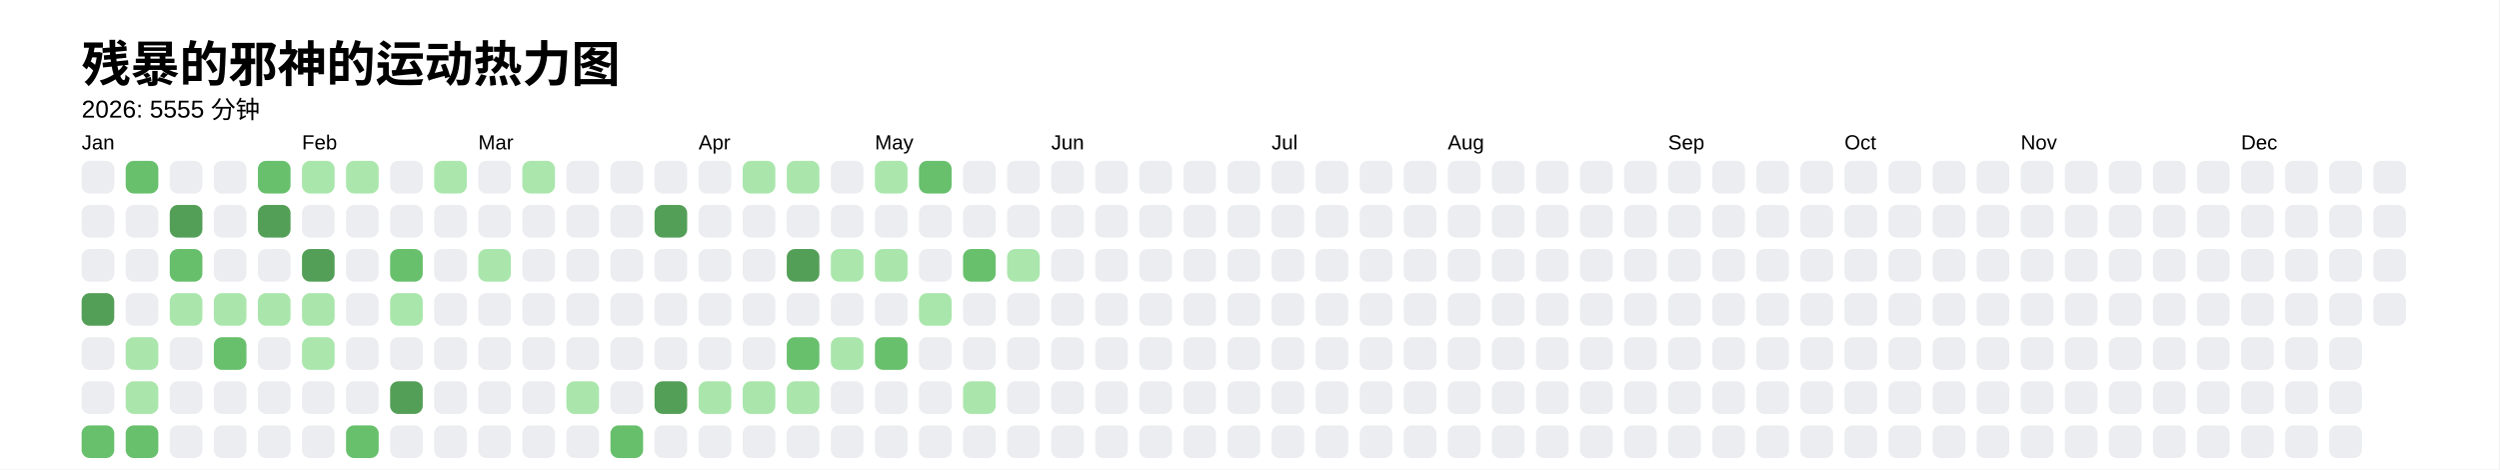
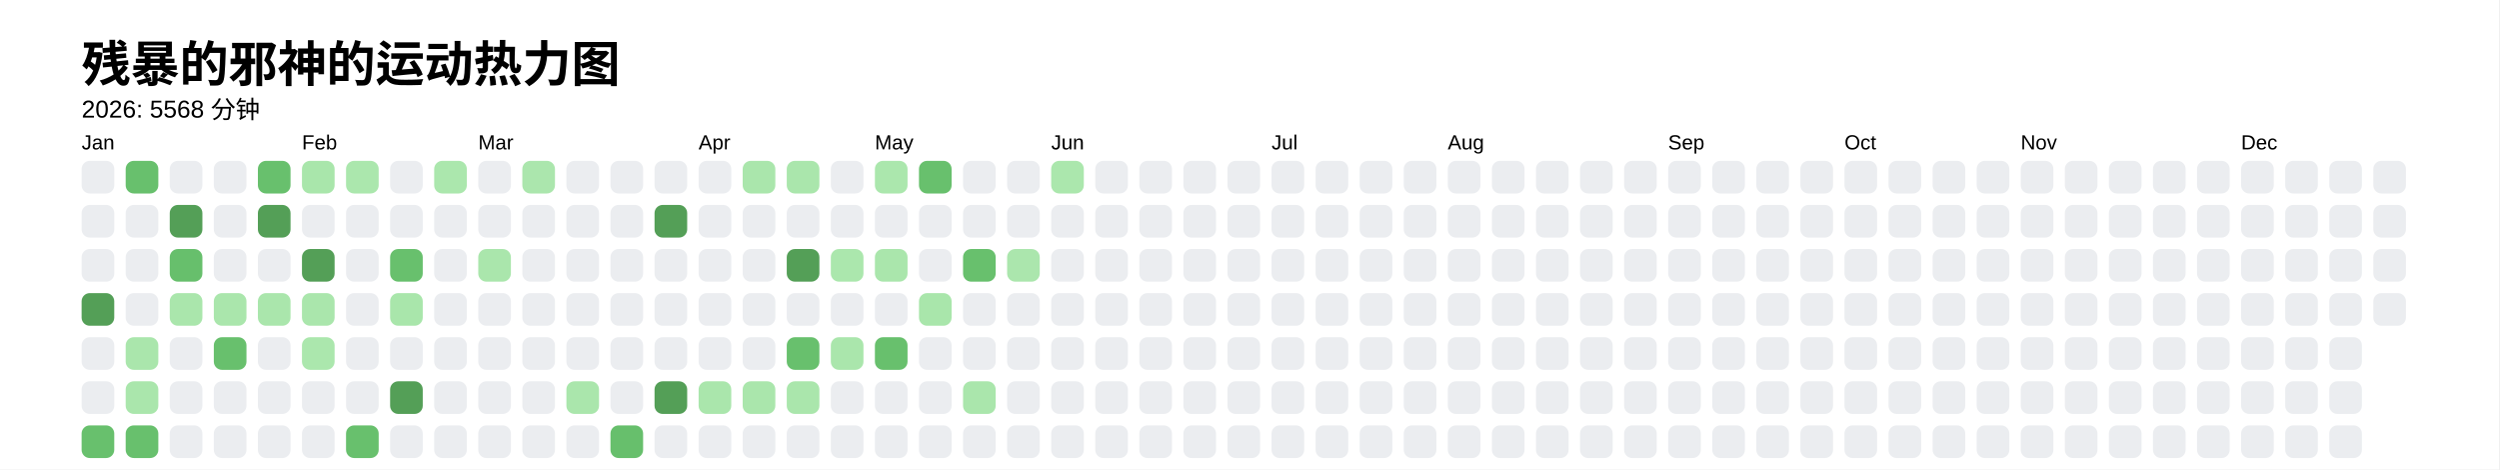
<svg xmlns="http://www.w3.org/2000/svg" baseProfile="full" height="57.5mm" version="1.1" viewBox="0,0,306.2,57.5" width="306.2mm">
  <defs />
  <rect fill="#FFFFFF" height="57.5" width="306.2" x="0" y="0" />
  <text fill="#000000" style="font-size:6px; font-family:Arial; font-weight:bold;" x="10" y="10">残暴的邪神的运动热力图</text>
-   <text fill="#000000" style="font-size:3px; font-family:Arial;" x="10" y="14.4">2026: 5555 分钟</text>
+   <text fill="#000000" style="font-size:3px; font-family:Arial;" x="10" y="14.4">2026: 5568 分钟</text>
  <text fill="#000000" style="font-size:2.5px; font-family:Arial" x="10" y="18.3">Jan</text>
  <rect fill="#EBEDF0" height="4" rx="1" ry="1" width="4" x="10" y="19.7" />
  <rect fill="#EBEDF0" height="4" rx="1" ry="1" width="4" x="10" y="25.1" />
  <rect fill="#EBEDF0" height="4" rx="1" ry="1" width="4" x="10" y="30.5" />
  <rect fill="#549F57" height="4" rx="1" ry="1" width="4" x="10" y="35.9" />
  <rect fill="#EBEDF0" height="4" rx="1" ry="1" width="4" x="10" y="41.3" />
  <rect fill="#EBEDF0" height="4" rx="1" ry="1" width="4" x="10" y="46.7" />
  <rect fill="#68c06d" height="4" rx="1" ry="1" width="4" x="10" y="52.1" />
  <rect fill="#68c06d" height="4" rx="1" ry="1" width="4" x="15.4" y="19.7" />
  <rect fill="#EBEDF0" height="4" rx="1" ry="1" width="4" x="15.4" y="25.1" />
  <rect fill="#EBEDF0" height="4" rx="1" ry="1" width="4" x="15.4" y="30.5" />
  <rect fill="#EBEDF0" height="4" rx="1" ry="1" width="4" x="15.4" y="35.9" />
  <rect fill="#aae6ac" height="4" rx="1" ry="1" width="4" x="15.4" y="41.3" />
  <rect fill="#aae6ac" height="4" rx="1" ry="1" width="4" x="15.4" y="46.7" />
  <rect fill="#68c06d" height="4" rx="1" ry="1" width="4" x="15.4" y="52.1" />
  <rect fill="#EBEDF0" height="4" rx="1" ry="1" width="4" x="20.8" y="19.7" />
  <rect fill="#549F57" height="4" rx="1" ry="1" width="4" x="20.8" y="25.1" />
  <rect fill="#67bf6c" height="4" rx="1" ry="1" width="4" x="20.8" y="30.5" />
  <rect fill="#aae6ac" height="4" rx="1" ry="1" width="4" x="20.8" y="35.9" />
  <rect fill="#EBEDF0" height="4" rx="1" ry="1" width="4" x="20.8" y="41.3" />
  <rect fill="#EBEDF0" height="4" rx="1" ry="1" width="4" x="20.8" y="46.7" />
  <rect fill="#EBEDF0" height="4" rx="1" ry="1" width="4" x="20.8" y="52.1" />
  <rect fill="#EBEDF0" height="4" rx="1" ry="1" width="4" x="26.2" y="19.7" />
  <rect fill="#EBEDF0" height="4" rx="1" ry="1" width="4" x="26.2" y="25.1" />
  <rect fill="#EBEDF0" height="4" rx="1" ry="1" width="4" x="26.2" y="30.5" />
  <rect fill="#aae6ac" height="4" rx="1" ry="1" width="4" x="26.2" y="35.9" />
  <rect fill="#68c06d" height="4" rx="1" ry="1" width="4" x="26.2" y="41.3" />
  <rect fill="#EBEDF0" height="4" rx="1" ry="1" width="4" x="26.2" y="46.7" />
  <rect fill="#EBEDF0" height="4" rx="1" ry="1" width="4" x="26.2" y="52.1" />
  <rect fill="#68c06d" height="4" rx="1" ry="1" width="4" x="31.6" y="19.7" />
  <rect fill="#549F57" height="4" rx="1" ry="1" width="4" x="31.6" y="25.1" />
  <rect fill="#EBEDF0" height="4" rx="1" ry="1" width="4" x="31.6" y="30.5" />
  <rect fill="#aae6ac" height="4" rx="1" ry="1" width="4" x="31.6" y="35.9" />
  <rect fill="#EBEDF0" height="4" rx="1" ry="1" width="4" x="31.6" y="41.3" />
  <rect fill="#EBEDF0" height="4" rx="1" ry="1" width="4" x="31.6" y="46.7" />
  <rect fill="#EBEDF0" height="4" rx="1" ry="1" width="4" x="31.6" y="52.1" />
  <text fill="#000000" style="font-size:2.5px; font-family:Arial" x="37.0" y="18.3">Feb</text>
  <rect fill="#a9e6ab" height="4" rx="1" ry="1" width="4" x="37.0" y="19.7" />
  <rect fill="#EBEDF0" height="4" rx="1" ry="1" width="4" x="37.0" y="25.1" />
  <rect fill="#549F57" height="4" rx="1" ry="1" width="4" x="37.0" y="30.5" />
  <rect fill="#aae6ac" height="4" rx="1" ry="1" width="4" x="37.0" y="35.9" />
  <rect fill="#abe7ad" height="4" rx="1" ry="1" width="4" x="37.0" y="41.3" />
  <rect fill="#EBEDF0" height="4" rx="1" ry="1" width="4" x="37.0" y="46.7" />
  <rect fill="#EBEDF0" height="4" rx="1" ry="1" width="4" x="37.0" y="52.1" />
  <rect fill="#abe7ad" height="4" rx="1" ry="1" width="4" x="42.4" y="19.7" />
  <rect fill="#EBEDF0" height="4" rx="1" ry="1" width="4" x="42.4" y="25.1" />
  <rect fill="#EBEDF0" height="4" rx="1" ry="1" width="4" x="42.4" y="30.5" />
  <rect fill="#EBEDF0" height="4" rx="1" ry="1" width="4" x="42.4" y="35.9" />
  <rect fill="#EBEDF0" height="4" rx="1" ry="1" width="4" x="42.4" y="41.3" />
  <rect fill="#EBEDF0" height="4" rx="1" ry="1" width="4" x="42.4" y="46.7" />
  <rect fill="#68c06d" height="4" rx="1" ry="1" width="4" x="42.4" y="52.1" />
  <rect fill="#EBEDF0" height="4" rx="1" ry="1" width="4" x="47.8" y="19.7" />
  <rect fill="#EBEDF0" height="4" rx="1" ry="1" width="4" x="47.8" y="25.1" />
  <rect fill="#68c06d" height="4" rx="1" ry="1" width="4" x="47.8" y="30.5" />
  <rect fill="#a9e6ab" height="4" rx="1" ry="1" width="4" x="47.8" y="35.9" />
  <rect fill="#EBEDF0" height="4" rx="1" ry="1" width="4" x="47.8" y="41.3" />
  <rect fill="#549F57" height="4" rx="1" ry="1" width="4" x="47.8" y="46.7" />
  <rect fill="#EBEDF0" height="4" rx="1" ry="1" width="4" x="47.8" y="52.1" />
  <rect fill="#abe7ad" height="4" rx="1" ry="1" width="4" x="53.2" y="19.7" />
  <rect fill="#EBEDF0" height="4" rx="1" ry="1" width="4" x="53.2" y="25.1" />
  <rect fill="#EBEDF0" height="4" rx="1" ry="1" width="4" x="53.2" y="30.5" />
  <rect fill="#EBEDF0" height="4" rx="1" ry="1" width="4" x="53.2" y="35.9" />
  <rect fill="#EBEDF0" height="4" rx="1" ry="1" width="4" x="53.2" y="41.3" />
  <rect fill="#EBEDF0" height="4" rx="1" ry="1" width="4" x="53.2" y="46.7" />
  <rect fill="#EBEDF0" height="4" rx="1" ry="1" width="4" x="53.2" y="52.1" />
  <text fill="#000000" style="font-size:2.5px; font-family:Arial" x="58.6" y="18.3">Mar</text>
  <rect fill="#EBEDF0" height="4" rx="1" ry="1" width="4" x="58.6" y="19.7" />
  <rect fill="#EBEDF0" height="4" rx="1" ry="1" width="4" x="58.6" y="25.1" />
  <rect fill="#aae6ac" height="4" rx="1" ry="1" width="4" x="58.6" y="30.5" />
  <rect fill="#EBEDF0" height="4" rx="1" ry="1" width="4" x="58.6" y="35.9" />
  <rect fill="#EBEDF0" height="4" rx="1" ry="1" width="4" x="58.6" y="41.3" />
  <rect fill="#EBEDF0" height="4" rx="1" ry="1" width="4" x="58.6" y="46.7" />
  <rect fill="#EBEDF0" height="4" rx="1" ry="1" width="4" x="58.6" y="52.1" />
  <rect fill="#abe6ad" height="4" rx="1" ry="1" width="4" x="64" y="19.7" />
  <rect fill="#EBEDF0" height="4" rx="1" ry="1" width="4" x="64" y="25.1" />
  <rect fill="#EBEDF0" height="4" rx="1" ry="1" width="4" x="64" y="30.5" />
  <rect fill="#EBEDF0" height="4" rx="1" ry="1" width="4" x="64" y="35.9" />
  <rect fill="#EBEDF0" height="4" rx="1" ry="1" width="4" x="64" y="41.3" />
  <rect fill="#EBEDF0" height="4" rx="1" ry="1" width="4" x="64" y="46.7" />
  <rect fill="#EBEDF0" height="4" rx="1" ry="1" width="4" x="64" y="52.1" />
  <rect fill="#EBEDF0" height="4" rx="1" ry="1" width="4" x="69.4" y="19.7" />
  <rect fill="#EBEDF0" height="4" rx="1" ry="1" width="4" x="69.4" y="25.1" />
  <rect fill="#EBEDF0" height="4" rx="1" ry="1" width="4" x="69.4" y="30.5" />
  <rect fill="#EBEDF0" height="4" rx="1" ry="1" width="4" x="69.4" y="35.9" />
  <rect fill="#EBEDF0" height="4" rx="1" ry="1" width="4" x="69.4" y="41.3" />
  <rect fill="#aae6ac" height="4" rx="1" ry="1" width="4" x="69.4" y="46.7" />
  <rect fill="#EBEDF0" height="4" rx="1" ry="1" width="4" x="69.4" y="52.1" />
  <rect fill="#EBEDF0" height="4" rx="1" ry="1" width="4" x="74.8" y="19.7" />
  <rect fill="#EBEDF0" height="4" rx="1" ry="1" width="4" x="74.8" y="25.1" />
  <rect fill="#EBEDF0" height="4" rx="1" ry="1" width="4" x="74.8" y="30.5" />
  <rect fill="#EBEDF0" height="4" rx="1" ry="1" width="4" x="74.8" y="35.9" />
  <rect fill="#EBEDF0" height="4" rx="1" ry="1" width="4" x="74.8" y="41.3" />
  <rect fill="#EBEDF0" height="4" rx="1" ry="1" width="4" x="74.8" y="46.7" />
  <rect fill="#67bf6c" height="4" rx="1" ry="1" width="4" x="74.8" y="52.1" />
  <rect fill="#EBEDF0" height="4" rx="1" ry="1" width="4" x="80.2" y="19.7" />
  <rect fill="#549F57" height="4" rx="1" ry="1" width="4" x="80.2" y="25.1" />
  <rect fill="#EBEDF0" height="4" rx="1" ry="1" width="4" x="80.2" y="30.5" />
  <rect fill="#EBEDF0" height="4" rx="1" ry="1" width="4" x="80.2" y="35.9" />
  <rect fill="#EBEDF0" height="4" rx="1" ry="1" width="4" x="80.2" y="41.3" />
  <rect fill="#549F57" height="4" rx="1" ry="1" width="4" x="80.2" y="46.7" />
  <rect fill="#EBEDF0" height="4" rx="1" ry="1" width="4" x="80.2" y="52.1" />
  <text fill="#000000" style="font-size:2.5px; font-family:Arial" x="85.6" y="18.3">Apr</text>
  <rect fill="#EBEDF0" height="4" rx="1" ry="1" width="4" x="85.6" y="19.7" />
  <rect fill="#EBEDF0" height="4" rx="1" ry="1" width="4" x="85.6" y="25.1" />
  <rect fill="#EBEDF0" height="4" rx="1" ry="1" width="4" x="85.6" y="30.5" />
  <rect fill="#EBEDF0" height="4" rx="1" ry="1" width="4" x="85.6" y="35.9" />
  <rect fill="#EBEDF0" height="4" rx="1" ry="1" width="4" x="85.6" y="41.3" />
  <rect fill="#aae6ac" height="4" rx="1" ry="1" width="4" x="85.6" y="46.7" />
  <rect fill="#EBEDF0" height="4" rx="1" ry="1" width="4" x="85.6" y="52.1" />
  <rect fill="#aae6ac" height="4" rx="1" ry="1" width="4" x="91" y="19.7" />
  <rect fill="#EBEDF0" height="4" rx="1" ry="1" width="4" x="91" y="25.1" />
  <rect fill="#EBEDF0" height="4" rx="1" ry="1" width="4" x="91" y="30.5" />
  <rect fill="#EBEDF0" height="4" rx="1" ry="1" width="4" x="91" y="35.9" />
  <rect fill="#EBEDF0" height="4" rx="1" ry="1" width="4" x="91" y="41.3" />
  <rect fill="#aae6ac" height="4" rx="1" ry="1" width="4" x="91" y="46.7" />
  <rect fill="#EBEDF0" height="4" rx="1" ry="1" width="4" x="91" y="52.1" />
  <rect fill="#aae6ac" height="4" rx="1" ry="1" width="4" x="96.4" y="19.7" />
  <rect fill="#EBEDF0" height="4" rx="1" ry="1" width="4" x="96.4" y="25.1" />
  <rect fill="#549F57" height="4" rx="1" ry="1" width="4" x="96.4" y="30.5" />
  <rect fill="#EBEDF0" height="4" rx="1" ry="1" width="4" x="96.4" y="35.9" />
  <rect fill="#68c06d" height="4" rx="1" ry="1" width="4" x="96.4" y="41.3" />
  <rect fill="#aae6ac" height="4" rx="1" ry="1" width="4" x="96.4" y="46.7" />
  <rect fill="#EBEDF0" height="4" rx="1" ry="1" width="4" x="96.4" y="52.1" />
  <rect fill="#EBEDF0" height="4" rx="1" ry="1" width="4" x="101.8" y="19.7" />
  <rect fill="#EBEDF0" height="4" rx="1" ry="1" width="4" x="101.8" y="25.1" />
  <rect fill="#abe7ad" height="4" rx="1" ry="1" width="4" x="101.8" y="30.5" />
  <rect fill="#EBEDF0" height="4" rx="1" ry="1" width="4" x="101.8" y="35.9" />
  <rect fill="#aae6ac" height="4" rx="1" ry="1" width="4" x="101.8" y="41.3" />
  <rect fill="#EBEDF0" height="4" rx="1" ry="1" width="4" x="101.8" y="46.7" />
  <rect fill="#EBEDF0" height="4" rx="1" ry="1" width="4" x="101.8" y="52.1" />
  <text fill="#000000" style="font-size:2.5px; font-family:Arial" x="107.2" y="18.3">May</text>
  <rect fill="#abe7ad" height="4" rx="1" ry="1" width="4" x="107.2" y="19.7" />
  <rect fill="#EBEDF0" height="4" rx="1" ry="1" width="4" x="107.2" y="25.1" />
  <rect fill="#aae6ac" height="4" rx="1" ry="1" width="4" x="107.2" y="30.5" />
  <rect fill="#EBEDF0" height="4" rx="1" ry="1" width="4" x="107.2" y="35.9" />
  <rect fill="#68c06d" height="4" rx="1" ry="1" width="4" x="107.2" y="41.3" />
  <rect fill="#EBEDF0" height="4" rx="1" ry="1" width="4" x="107.2" y="46.7" />
  <rect fill="#EBEDF0" height="4" rx="1" ry="1" width="4" x="107.2" y="52.1" />
  <rect fill="#68c06d" height="4" rx="1" ry="1" width="4" x="112.6" y="19.7" />
  <rect fill="#EBEDF0" height="4" rx="1" ry="1" width="4" x="112.6" y="25.1" />
  <rect fill="#EBEDF0" height="4" rx="1" ry="1" width="4" x="112.6" y="30.5" />
  <rect fill="#a9e6ab" height="4" rx="1" ry="1" width="4" x="112.6" y="35.9" />
  <rect fill="#EBEDF0" height="4" rx="1" ry="1" width="4" x="112.6" y="41.3" />
  <rect fill="#EBEDF0" height="4" rx="1" ry="1" width="4" x="112.6" y="46.7" />
  <rect fill="#EBEDF0" height="4" rx="1" ry="1" width="4" x="112.6" y="52.1" />
  <rect fill="#EBEDF0" height="4" rx="1" ry="1" width="4" x="118" y="19.7" />
  <rect fill="#EBEDF0" height="4" rx="1" ry="1" width="4" x="118" y="25.1" />
  <rect fill="#68c06d" height="4" rx="1" ry="1" width="4" x="118" y="30.5" />
  <rect fill="#EBEDF0" height="4" rx="1" ry="1" width="4" x="118" y="35.9" />
  <rect fill="#EBEDF0" height="4" rx="1" ry="1" width="4" x="118" y="41.3" />
  <rect fill="#aae6ac" height="4" rx="1" ry="1" width="4" x="118" y="46.7" />
  <rect fill="#EBEDF0" height="4" rx="1" ry="1" width="4" x="118" y="52.1" />
  <rect fill="#EBEDF0" height="4" rx="1" ry="1" width="4" x="123.4" y="19.7" />
  <rect fill="#EBEDF0" height="4" rx="1" ry="1" width="4" x="123.4" y="25.1" />
  <rect fill="#abe6ad" height="4" rx="1" ry="1" width="4" x="123.4" y="30.5" />
  <rect fill="#EBEDF0" height="4" rx="1" ry="1" width="4" x="123.4" y="35.9" />
  <rect fill="#EBEDF0" height="4" rx="1" ry="1" width="4" x="123.4" y="41.3" />
  <rect fill="#EBEDF0" height="4" rx="1" ry="1" width="4" x="123.4" y="46.7" />
  <rect fill="#EBEDF0" height="4" rx="1" ry="1" width="4" x="123.4" y="52.1" />
  <text fill="#000000" style="font-size:2.5px; font-family:Arial" x="128.8" y="18.3">Jun</text>
-   <rect fill="#EBEDF0" height="4" rx="1" ry="1" width="4" x="128.8" y="19.7" />
+   <rect fill="#abe7ad" height="4" rx="1" ry="1" width="4" x="128.8" y="19.7" />
  <rect fill="#EBEDF0" height="4" rx="1" ry="1" width="4" x="128.8" y="25.1" />
  <rect fill="#EBEDF0" height="4" rx="1" ry="1" width="4" x="128.8" y="30.5" />
  <rect fill="#EBEDF0" height="4" rx="1" ry="1" width="4" x="128.8" y="35.9" />
  <rect fill="#EBEDF0" height="4" rx="1" ry="1" width="4" x="128.8" y="41.3" />
  <rect fill="#EBEDF0" height="4" rx="1" ry="1" width="4" x="128.8" y="46.7" />
  <rect fill="#EBEDF0" height="4" rx="1" ry="1" width="4" x="128.8" y="52.1" />
  <rect fill="#EBEDF0" height="4" rx="1" ry="1" width="4" x="134.2" y="19.7" />
  <rect fill="#EBEDF0" height="4" rx="1" ry="1" width="4" x="134.2" y="25.1" />
  <rect fill="#EBEDF0" height="4" rx="1" ry="1" width="4" x="134.2" y="30.5" />
  <rect fill="#EBEDF0" height="4" rx="1" ry="1" width="4" x="134.2" y="35.9" />
  <rect fill="#EBEDF0" height="4" rx="1" ry="1" width="4" x="134.2" y="41.3" />
  <rect fill="#EBEDF0" height="4" rx="1" ry="1" width="4" x="134.2" y="46.7" />
  <rect fill="#EBEDF0" height="4" rx="1" ry="1" width="4" x="134.2" y="52.1" />
  <rect fill="#EBEDF0" height="4" rx="1" ry="1" width="4" x="139.6" y="19.7" />
  <rect fill="#EBEDF0" height="4" rx="1" ry="1" width="4" x="139.6" y="25.1" />
  <rect fill="#EBEDF0" height="4" rx="1" ry="1" width="4" x="139.6" y="30.5" />
  <rect fill="#EBEDF0" height="4" rx="1" ry="1" width="4" x="139.6" y="35.9" />
  <rect fill="#EBEDF0" height="4" rx="1" ry="1" width="4" x="139.6" y="41.3" />
  <rect fill="#EBEDF0" height="4" rx="1" ry="1" width="4" x="139.6" y="46.7" />
  <rect fill="#EBEDF0" height="4" rx="1" ry="1" width="4" x="139.6" y="52.1" />
  <rect fill="#EBEDF0" height="4" rx="1" ry="1" width="4" x="145" y="19.7" />
  <rect fill="#EBEDF0" height="4" rx="1" ry="1" width="4" x="145" y="25.1" />
  <rect fill="#EBEDF0" height="4" rx="1" ry="1" width="4" x="145" y="30.5" />
  <rect fill="#EBEDF0" height="4" rx="1" ry="1" width="4" x="145" y="35.9" />
  <rect fill="#EBEDF0" height="4" rx="1" ry="1" width="4" x="145" y="41.3" />
  <rect fill="#EBEDF0" height="4" rx="1" ry="1" width="4" x="145" y="46.7" />
  <rect fill="#EBEDF0" height="4" rx="1" ry="1" width="4" x="145" y="52.1" />
  <rect fill="#EBEDF0" height="4" rx="1" ry="1" width="4" x="150.4" y="19.7" />
  <rect fill="#EBEDF0" height="4" rx="1" ry="1" width="4" x="150.4" y="25.1" />
  <rect fill="#EBEDF0" height="4" rx="1" ry="1" width="4" x="150.4" y="30.5" />
  <rect fill="#EBEDF0" height="4" rx="1" ry="1" width="4" x="150.4" y="35.9" />
  <rect fill="#EBEDF0" height="4" rx="1" ry="1" width="4" x="150.4" y="41.3" />
  <rect fill="#EBEDF0" height="4" rx="1" ry="1" width="4" x="150.4" y="46.7" />
  <rect fill="#EBEDF0" height="4" rx="1" ry="1" width="4" x="150.4" y="52.1" />
  <text fill="#000000" style="font-size:2.5px; font-family:Arial" x="155.8" y="18.3">Jul</text>
  <rect fill="#EBEDF0" height="4" rx="1" ry="1" width="4" x="155.8" y="19.7" />
  <rect fill="#EBEDF0" height="4" rx="1" ry="1" width="4" x="155.8" y="25.1" />
  <rect fill="#EBEDF0" height="4" rx="1" ry="1" width="4" x="155.8" y="30.5" />
  <rect fill="#EBEDF0" height="4" rx="1" ry="1" width="4" x="155.8" y="35.9" />
  <rect fill="#EBEDF0" height="4" rx="1" ry="1" width="4" x="155.8" y="41.3" />
  <rect fill="#EBEDF0" height="4" rx="1" ry="1" width="4" x="155.8" y="46.7" />
  <rect fill="#EBEDF0" height="4" rx="1" ry="1" width="4" x="155.8" y="52.1" />
  <rect fill="#EBEDF0" height="4" rx="1" ry="1" width="4" x="161.2" y="19.7" />
  <rect fill="#EBEDF0" height="4" rx="1" ry="1" width="4" x="161.2" y="25.1" />
  <rect fill="#EBEDF0" height="4" rx="1" ry="1" width="4" x="161.2" y="30.5" />
  <rect fill="#EBEDF0" height="4" rx="1" ry="1" width="4" x="161.2" y="35.9" />
  <rect fill="#EBEDF0" height="4" rx="1" ry="1" width="4" x="161.2" y="41.3" />
  <rect fill="#EBEDF0" height="4" rx="1" ry="1" width="4" x="161.2" y="46.7" />
  <rect fill="#EBEDF0" height="4" rx="1" ry="1" width="4" x="161.2" y="52.1" />
  <rect fill="#EBEDF0" height="4" rx="1" ry="1" width="4" x="166.6" y="19.7" />
  <rect fill="#EBEDF0" height="4" rx="1" ry="1" width="4" x="166.6" y="25.1" />
  <rect fill="#EBEDF0" height="4" rx="1" ry="1" width="4" x="166.6" y="30.5" />
  <rect fill="#EBEDF0" height="4" rx="1" ry="1" width="4" x="166.6" y="35.9" />
  <rect fill="#EBEDF0" height="4" rx="1" ry="1" width="4" x="166.6" y="41.3" />
  <rect fill="#EBEDF0" height="4" rx="1" ry="1" width="4" x="166.6" y="46.7" />
  <rect fill="#EBEDF0" height="4" rx="1" ry="1" width="4" x="166.6" y="52.1" />
  <rect fill="#EBEDF0" height="4" rx="1" ry="1" width="4" x="172" y="19.7" />
  <rect fill="#EBEDF0" height="4" rx="1" ry="1" width="4" x="172" y="25.1" />
  <rect fill="#EBEDF0" height="4" rx="1" ry="1" width="4" x="172" y="30.5" />
  <rect fill="#EBEDF0" height="4" rx="1" ry="1" width="4" x="172" y="35.9" />
  <rect fill="#EBEDF0" height="4" rx="1" ry="1" width="4" x="172" y="41.3" />
  <rect fill="#EBEDF0" height="4" rx="1" ry="1" width="4" x="172" y="46.7" />
  <rect fill="#EBEDF0" height="4" rx="1" ry="1" width="4" x="172" y="52.1" />
  <text fill="#000000" style="font-size:2.5px; font-family:Arial" x="177.4" y="18.3">Aug</text>
  <rect fill="#EBEDF0" height="4" rx="1" ry="1" width="4" x="177.4" y="19.7" />
  <rect fill="#EBEDF0" height="4" rx="1" ry="1" width="4" x="177.4" y="25.1" />
  <rect fill="#EBEDF0" height="4" rx="1" ry="1" width="4" x="177.4" y="30.5" />
  <rect fill="#EBEDF0" height="4" rx="1" ry="1" width="4" x="177.4" y="35.9" />
  <rect fill="#EBEDF0" height="4" rx="1" ry="1" width="4" x="177.4" y="41.3" />
  <rect fill="#EBEDF0" height="4" rx="1" ry="1" width="4" x="177.4" y="46.7" />
  <rect fill="#EBEDF0" height="4" rx="1" ry="1" width="4" x="177.4" y="52.1" />
  <rect fill="#EBEDF0" height="4" rx="1" ry="1" width="4" x="182.8" y="19.7" />
  <rect fill="#EBEDF0" height="4" rx="1" ry="1" width="4" x="182.8" y="25.1" />
  <rect fill="#EBEDF0" height="4" rx="1" ry="1" width="4" x="182.8" y="30.5" />
  <rect fill="#EBEDF0" height="4" rx="1" ry="1" width="4" x="182.8" y="35.9" />
  <rect fill="#EBEDF0" height="4" rx="1" ry="1" width="4" x="182.8" y="41.3" />
  <rect fill="#EBEDF0" height="4" rx="1" ry="1" width="4" x="182.8" y="46.7" />
  <rect fill="#EBEDF0" height="4" rx="1" ry="1" width="4" x="182.8" y="52.1" />
  <rect fill="#EBEDF0" height="4" rx="1" ry="1" width="4" x="188.2" y="19.7" />
  <rect fill="#EBEDF0" height="4" rx="1" ry="1" width="4" x="188.2" y="25.1" />
  <rect fill="#EBEDF0" height="4" rx="1" ry="1" width="4" x="188.2" y="30.5" />
  <rect fill="#EBEDF0" height="4" rx="1" ry="1" width="4" x="188.2" y="35.9" />
  <rect fill="#EBEDF0" height="4" rx="1" ry="1" width="4" x="188.2" y="41.3" />
  <rect fill="#EBEDF0" height="4" rx="1" ry="1" width="4" x="188.2" y="46.7" />
  <rect fill="#EBEDF0" height="4" rx="1" ry="1" width="4" x="188.2" y="52.1" />
  <rect fill="#EBEDF0" height="4" rx="1" ry="1" width="4" x="193.6" y="19.7" />
  <rect fill="#EBEDF0" height="4" rx="1" ry="1" width="4" x="193.6" y="25.1" />
  <rect fill="#EBEDF0" height="4" rx="1" ry="1" width="4" x="193.6" y="30.5" />
  <rect fill="#EBEDF0" height="4" rx="1" ry="1" width="4" x="193.6" y="35.9" />
  <rect fill="#EBEDF0" height="4" rx="1" ry="1" width="4" x="193.6" y="41.3" />
  <rect fill="#EBEDF0" height="4" rx="1" ry="1" width="4" x="193.6" y="46.7" />
  <rect fill="#EBEDF0" height="4" rx="1" ry="1" width="4" x="193.6" y="52.1" />
  <rect fill="#EBEDF0" height="4" rx="1" ry="1" width="4" x="199" y="19.7" />
  <rect fill="#EBEDF0" height="4" rx="1" ry="1" width="4" x="199" y="25.1" />
  <rect fill="#EBEDF0" height="4" rx="1" ry="1" width="4" x="199" y="30.5" />
  <rect fill="#EBEDF0" height="4" rx="1" ry="1" width="4" x="199" y="35.9" />
  <rect fill="#EBEDF0" height="4" rx="1" ry="1" width="4" x="199" y="41.3" />
  <rect fill="#EBEDF0" height="4" rx="1" ry="1" width="4" x="199" y="46.7" />
  <rect fill="#EBEDF0" height="4" rx="1" ry="1" width="4" x="199" y="52.1" />
  <text fill="#000000" style="font-size:2.5px; font-family:Arial" x="204.4" y="18.3">Sep</text>
  <rect fill="#EBEDF0" height="4" rx="1" ry="1" width="4" x="204.4" y="19.7" />
  <rect fill="#EBEDF0" height="4" rx="1" ry="1" width="4" x="204.4" y="25.1" />
  <rect fill="#EBEDF0" height="4" rx="1" ry="1" width="4" x="204.4" y="30.5" />
  <rect fill="#EBEDF0" height="4" rx="1" ry="1" width="4" x="204.4" y="35.9" />
  <rect fill="#EBEDF0" height="4" rx="1" ry="1" width="4" x="204.4" y="41.3" />
  <rect fill="#EBEDF0" height="4" rx="1" ry="1" width="4" x="204.4" y="46.7" />
  <rect fill="#EBEDF0" height="4" rx="1" ry="1" width="4" x="204.4" y="52.1" />
  <rect fill="#EBEDF0" height="4" rx="1" ry="1" width="4" x="209.8" y="19.7" />
  <rect fill="#EBEDF0" height="4" rx="1" ry="1" width="4" x="209.8" y="25.1" />
  <rect fill="#EBEDF0" height="4" rx="1" ry="1" width="4" x="209.8" y="30.5" />
  <rect fill="#EBEDF0" height="4" rx="1" ry="1" width="4" x="209.8" y="35.9" />
  <rect fill="#EBEDF0" height="4" rx="1" ry="1" width="4" x="209.8" y="41.3" />
  <rect fill="#EBEDF0" height="4" rx="1" ry="1" width="4" x="209.8" y="46.7" />
  <rect fill="#EBEDF0" height="4" rx="1" ry="1" width="4" x="209.8" y="52.1" />
  <rect fill="#EBEDF0" height="4" rx="1" ry="1" width="4" x="215.2" y="19.7" />
  <rect fill="#EBEDF0" height="4" rx="1" ry="1" width="4" x="215.2" y="25.1" />
  <rect fill="#EBEDF0" height="4" rx="1" ry="1" width="4" x="215.2" y="30.5" />
  <rect fill="#EBEDF0" height="4" rx="1" ry="1" width="4" x="215.2" y="35.9" />
  <rect fill="#EBEDF0" height="4" rx="1" ry="1" width="4" x="215.2" y="41.3" />
  <rect fill="#EBEDF0" height="4" rx="1" ry="1" width="4" x="215.2" y="46.7" />
  <rect fill="#EBEDF0" height="4" rx="1" ry="1" width="4" x="215.2" y="52.1" />
  <rect fill="#EBEDF0" height="4" rx="1" ry="1" width="4" x="220.6" y="19.7" />
  <rect fill="#EBEDF0" height="4" rx="1" ry="1" width="4" x="220.6" y="25.1" />
  <rect fill="#EBEDF0" height="4" rx="1" ry="1" width="4" x="220.6" y="30.5" />
  <rect fill="#EBEDF0" height="4" rx="1" ry="1" width="4" x="220.6" y="35.9" />
  <rect fill="#EBEDF0" height="4" rx="1" ry="1" width="4" x="220.6" y="41.3" />
  <rect fill="#EBEDF0" height="4" rx="1" ry="1" width="4" x="220.6" y="46.7" />
  <rect fill="#EBEDF0" height="4" rx="1" ry="1" width="4" x="220.6" y="52.1" />
  <text fill="#000000" style="font-size:2.5px; font-family:Arial" x="226" y="18.3">Oct</text>
  <rect fill="#EBEDF0" height="4" rx="1" ry="1" width="4" x="226" y="19.7" />
  <rect fill="#EBEDF0" height="4" rx="1" ry="1" width="4" x="226" y="25.1" />
  <rect fill="#EBEDF0" height="4" rx="1" ry="1" width="4" x="226" y="30.5" />
  <rect fill="#EBEDF0" height="4" rx="1" ry="1" width="4" x="226" y="35.9" />
  <rect fill="#EBEDF0" height="4" rx="1" ry="1" width="4" x="226" y="41.3" />
  <rect fill="#EBEDF0" height="4" rx="1" ry="1" width="4" x="226" y="46.7" />
  <rect fill="#EBEDF0" height="4" rx="1" ry="1" width="4" x="226" y="52.1" />
  <rect fill="#EBEDF0" height="4" rx="1" ry="1" width="4" x="231.4" y="19.7" />
  <rect fill="#EBEDF0" height="4" rx="1" ry="1" width="4" x="231.4" y="25.1" />
  <rect fill="#EBEDF0" height="4" rx="1" ry="1" width="4" x="231.4" y="30.5" />
  <rect fill="#EBEDF0" height="4" rx="1" ry="1" width="4" x="231.4" y="35.9" />
  <rect fill="#EBEDF0" height="4" rx="1" ry="1" width="4" x="231.4" y="41.3" />
  <rect fill="#EBEDF0" height="4" rx="1" ry="1" width="4" x="231.4" y="46.7" />
  <rect fill="#EBEDF0" height="4" rx="1" ry="1" width="4" x="231.4" y="52.1" />
  <rect fill="#EBEDF0" height="4" rx="1" ry="1" width="4" x="236.8" y="19.7" />
  <rect fill="#EBEDF0" height="4" rx="1" ry="1" width="4" x="236.8" y="25.1" />
  <rect fill="#EBEDF0" height="4" rx="1" ry="1" width="4" x="236.8" y="30.5" />
  <rect fill="#EBEDF0" height="4" rx="1" ry="1" width="4" x="236.8" y="35.9" />
  <rect fill="#EBEDF0" height="4" rx="1" ry="1" width="4" x="236.8" y="41.3" />
  <rect fill="#EBEDF0" height="4" rx="1" ry="1" width="4" x="236.8" y="46.7" />
  <rect fill="#EBEDF0" height="4" rx="1" ry="1" width="4" x="236.8" y="52.1" />
  <rect fill="#EBEDF0" height="4" rx="1" ry="1" width="4" x="242.2" y="19.7" />
  <rect fill="#EBEDF0" height="4" rx="1" ry="1" width="4" x="242.2" y="25.1" />
  <rect fill="#EBEDF0" height="4" rx="1" ry="1" width="4" x="242.2" y="30.5" />
  <rect fill="#EBEDF0" height="4" rx="1" ry="1" width="4" x="242.2" y="35.9" />
  <rect fill="#EBEDF0" height="4" rx="1" ry="1" width="4" x="242.2" y="41.3" />
  <rect fill="#EBEDF0" height="4" rx="1" ry="1" width="4" x="242.2" y="46.7" />
  <rect fill="#EBEDF0" height="4" rx="1" ry="1" width="4" x="242.2" y="52.1" />
  <text fill="#000000" style="font-size:2.5px; font-family:Arial" x="247.6" y="18.3">Nov</text>
  <rect fill="#EBEDF0" height="4" rx="1" ry="1" width="4" x="247.6" y="19.7" />
  <rect fill="#EBEDF0" height="4" rx="1" ry="1" width="4" x="247.6" y="25.1" />
  <rect fill="#EBEDF0" height="4" rx="1" ry="1" width="4" x="247.6" y="30.5" />
  <rect fill="#EBEDF0" height="4" rx="1" ry="1" width="4" x="247.6" y="35.9" />
  <rect fill="#EBEDF0" height="4" rx="1" ry="1" width="4" x="247.6" y="41.3" />
  <rect fill="#EBEDF0" height="4" rx="1" ry="1" width="4" x="247.6" y="46.7" />
  <rect fill="#EBEDF0" height="4" rx="1" ry="1" width="4" x="247.6" y="52.1" />
  <rect fill="#EBEDF0" height="4" rx="1" ry="1" width="4" x="253" y="19.7" />
  <rect fill="#EBEDF0" height="4" rx="1" ry="1" width="4" x="253" y="25.1" />
  <rect fill="#EBEDF0" height="4" rx="1" ry="1" width="4" x="253" y="30.5" />
  <rect fill="#EBEDF0" height="4" rx="1" ry="1" width="4" x="253" y="35.9" />
  <rect fill="#EBEDF0" height="4" rx="1" ry="1" width="4" x="253" y="41.3" />
  <rect fill="#EBEDF0" height="4" rx="1" ry="1" width="4" x="253" y="46.7" />
  <rect fill="#EBEDF0" height="4" rx="1" ry="1" width="4" x="253" y="52.1" />
  <rect fill="#EBEDF0" height="4" rx="1" ry="1" width="4" x="258.4" y="19.7" />
  <rect fill="#EBEDF0" height="4" rx="1" ry="1" width="4" x="258.4" y="25.1" />
  <rect fill="#EBEDF0" height="4" rx="1" ry="1" width="4" x="258.4" y="30.5" />
  <rect fill="#EBEDF0" height="4" rx="1" ry="1" width="4" x="258.4" y="35.9" />
  <rect fill="#EBEDF0" height="4" rx="1" ry="1" width="4" x="258.4" y="41.3" />
  <rect fill="#EBEDF0" height="4" rx="1" ry="1" width="4" x="258.4" y="46.7" />
  <rect fill="#EBEDF0" height="4" rx="1" ry="1" width="4" x="258.4" y="52.1" />
  <rect fill="#EBEDF0" height="4" rx="1" ry="1" width="4" x="263.8" y="19.7" />
  <rect fill="#EBEDF0" height="4" rx="1" ry="1" width="4" x="263.8" y="25.1" />
  <rect fill="#EBEDF0" height="4" rx="1" ry="1" width="4" x="263.8" y="30.5" />
  <rect fill="#EBEDF0" height="4" rx="1" ry="1" width="4" x="263.8" y="35.9" />
  <rect fill="#EBEDF0" height="4" rx="1" ry="1" width="4" x="263.8" y="41.3" />
  <rect fill="#EBEDF0" height="4" rx="1" ry="1" width="4" x="263.8" y="46.7" />
  <rect fill="#EBEDF0" height="4" rx="1" ry="1" width="4" x="263.8" y="52.1" />
  <rect fill="#EBEDF0" height="4" rx="1" ry="1" width="4" x="269.2" y="19.7" />
  <rect fill="#EBEDF0" height="4" rx="1" ry="1" width="4" x="269.2" y="25.1" />
  <rect fill="#EBEDF0" height="4" rx="1" ry="1" width="4" x="269.2" y="30.5" />
  <rect fill="#EBEDF0" height="4" rx="1" ry="1" width="4" x="269.2" y="35.9" />
  <rect fill="#EBEDF0" height="4" rx="1" ry="1" width="4" x="269.2" y="41.3" />
  <rect fill="#EBEDF0" height="4" rx="1" ry="1" width="4" x="269.2" y="46.7" />
  <rect fill="#EBEDF0" height="4" rx="1" ry="1" width="4" x="269.2" y="52.1" />
  <text fill="#000000" style="font-size:2.5px; font-family:Arial" x="274.6" y="18.3">Dec</text>
  <rect fill="#EBEDF0" height="4" rx="1" ry="1" width="4" x="274.6" y="19.7" />
  <rect fill="#EBEDF0" height="4" rx="1" ry="1" width="4" x="274.6" y="25.1" />
  <rect fill="#EBEDF0" height="4" rx="1" ry="1" width="4" x="274.6" y="30.5" />
  <rect fill="#EBEDF0" height="4" rx="1" ry="1" width="4" x="274.6" y="35.9" />
  <rect fill="#EBEDF0" height="4" rx="1" ry="1" width="4" x="274.6" y="41.3" />
  <rect fill="#EBEDF0" height="4" rx="1" ry="1" width="4" x="274.6" y="46.7" />
  <rect fill="#EBEDF0" height="4" rx="1" ry="1" width="4" x="274.6" y="52.1" />
  <rect fill="#EBEDF0" height="4" rx="1" ry="1" width="4" x="280" y="19.7" />
  <rect fill="#EBEDF0" height="4" rx="1" ry="1" width="4" x="280" y="25.1" />
  <rect fill="#EBEDF0" height="4" rx="1" ry="1" width="4" x="280" y="30.5" />
  <rect fill="#EBEDF0" height="4" rx="1" ry="1" width="4" x="280" y="35.9" />
  <rect fill="#EBEDF0" height="4" rx="1" ry="1" width="4" x="280" y="41.3" />
  <rect fill="#EBEDF0" height="4" rx="1" ry="1" width="4" x="280" y="46.7" />
  <rect fill="#EBEDF0" height="4" rx="1" ry="1" width="4" x="280" y="52.1" />
  <rect fill="#EBEDF0" height="4" rx="1" ry="1" width="4" x="285.4" y="19.7" />
  <rect fill="#EBEDF0" height="4" rx="1" ry="1" width="4" x="285.4" y="25.1" />
  <rect fill="#EBEDF0" height="4" rx="1" ry="1" width="4" x="285.4" y="30.5" />
  <rect fill="#EBEDF0" height="4" rx="1" ry="1" width="4" x="285.4" y="35.9" />
  <rect fill="#EBEDF0" height="4" rx="1" ry="1" width="4" x="285.4" y="41.3" />
  <rect fill="#EBEDF0" height="4" rx="1" ry="1" width="4" x="285.4" y="46.7" />
  <rect fill="#EBEDF0" height="4" rx="1" ry="1" width="4" x="285.4" y="52.1" />
  <rect fill="#EBEDF0" height="4" rx="1" ry="1" width="4" x="290.8" y="19.7" />
  <rect fill="#EBEDF0" height="4" rx="1" ry="1" width="4" x="290.8" y="25.1" />
  <rect fill="#EBEDF0" height="4" rx="1" ry="1" width="4" x="290.8" y="30.5" />
  <rect fill="#EBEDF0" height="4" rx="1" ry="1" width="4" x="290.8" y="35.9" />
</svg>
